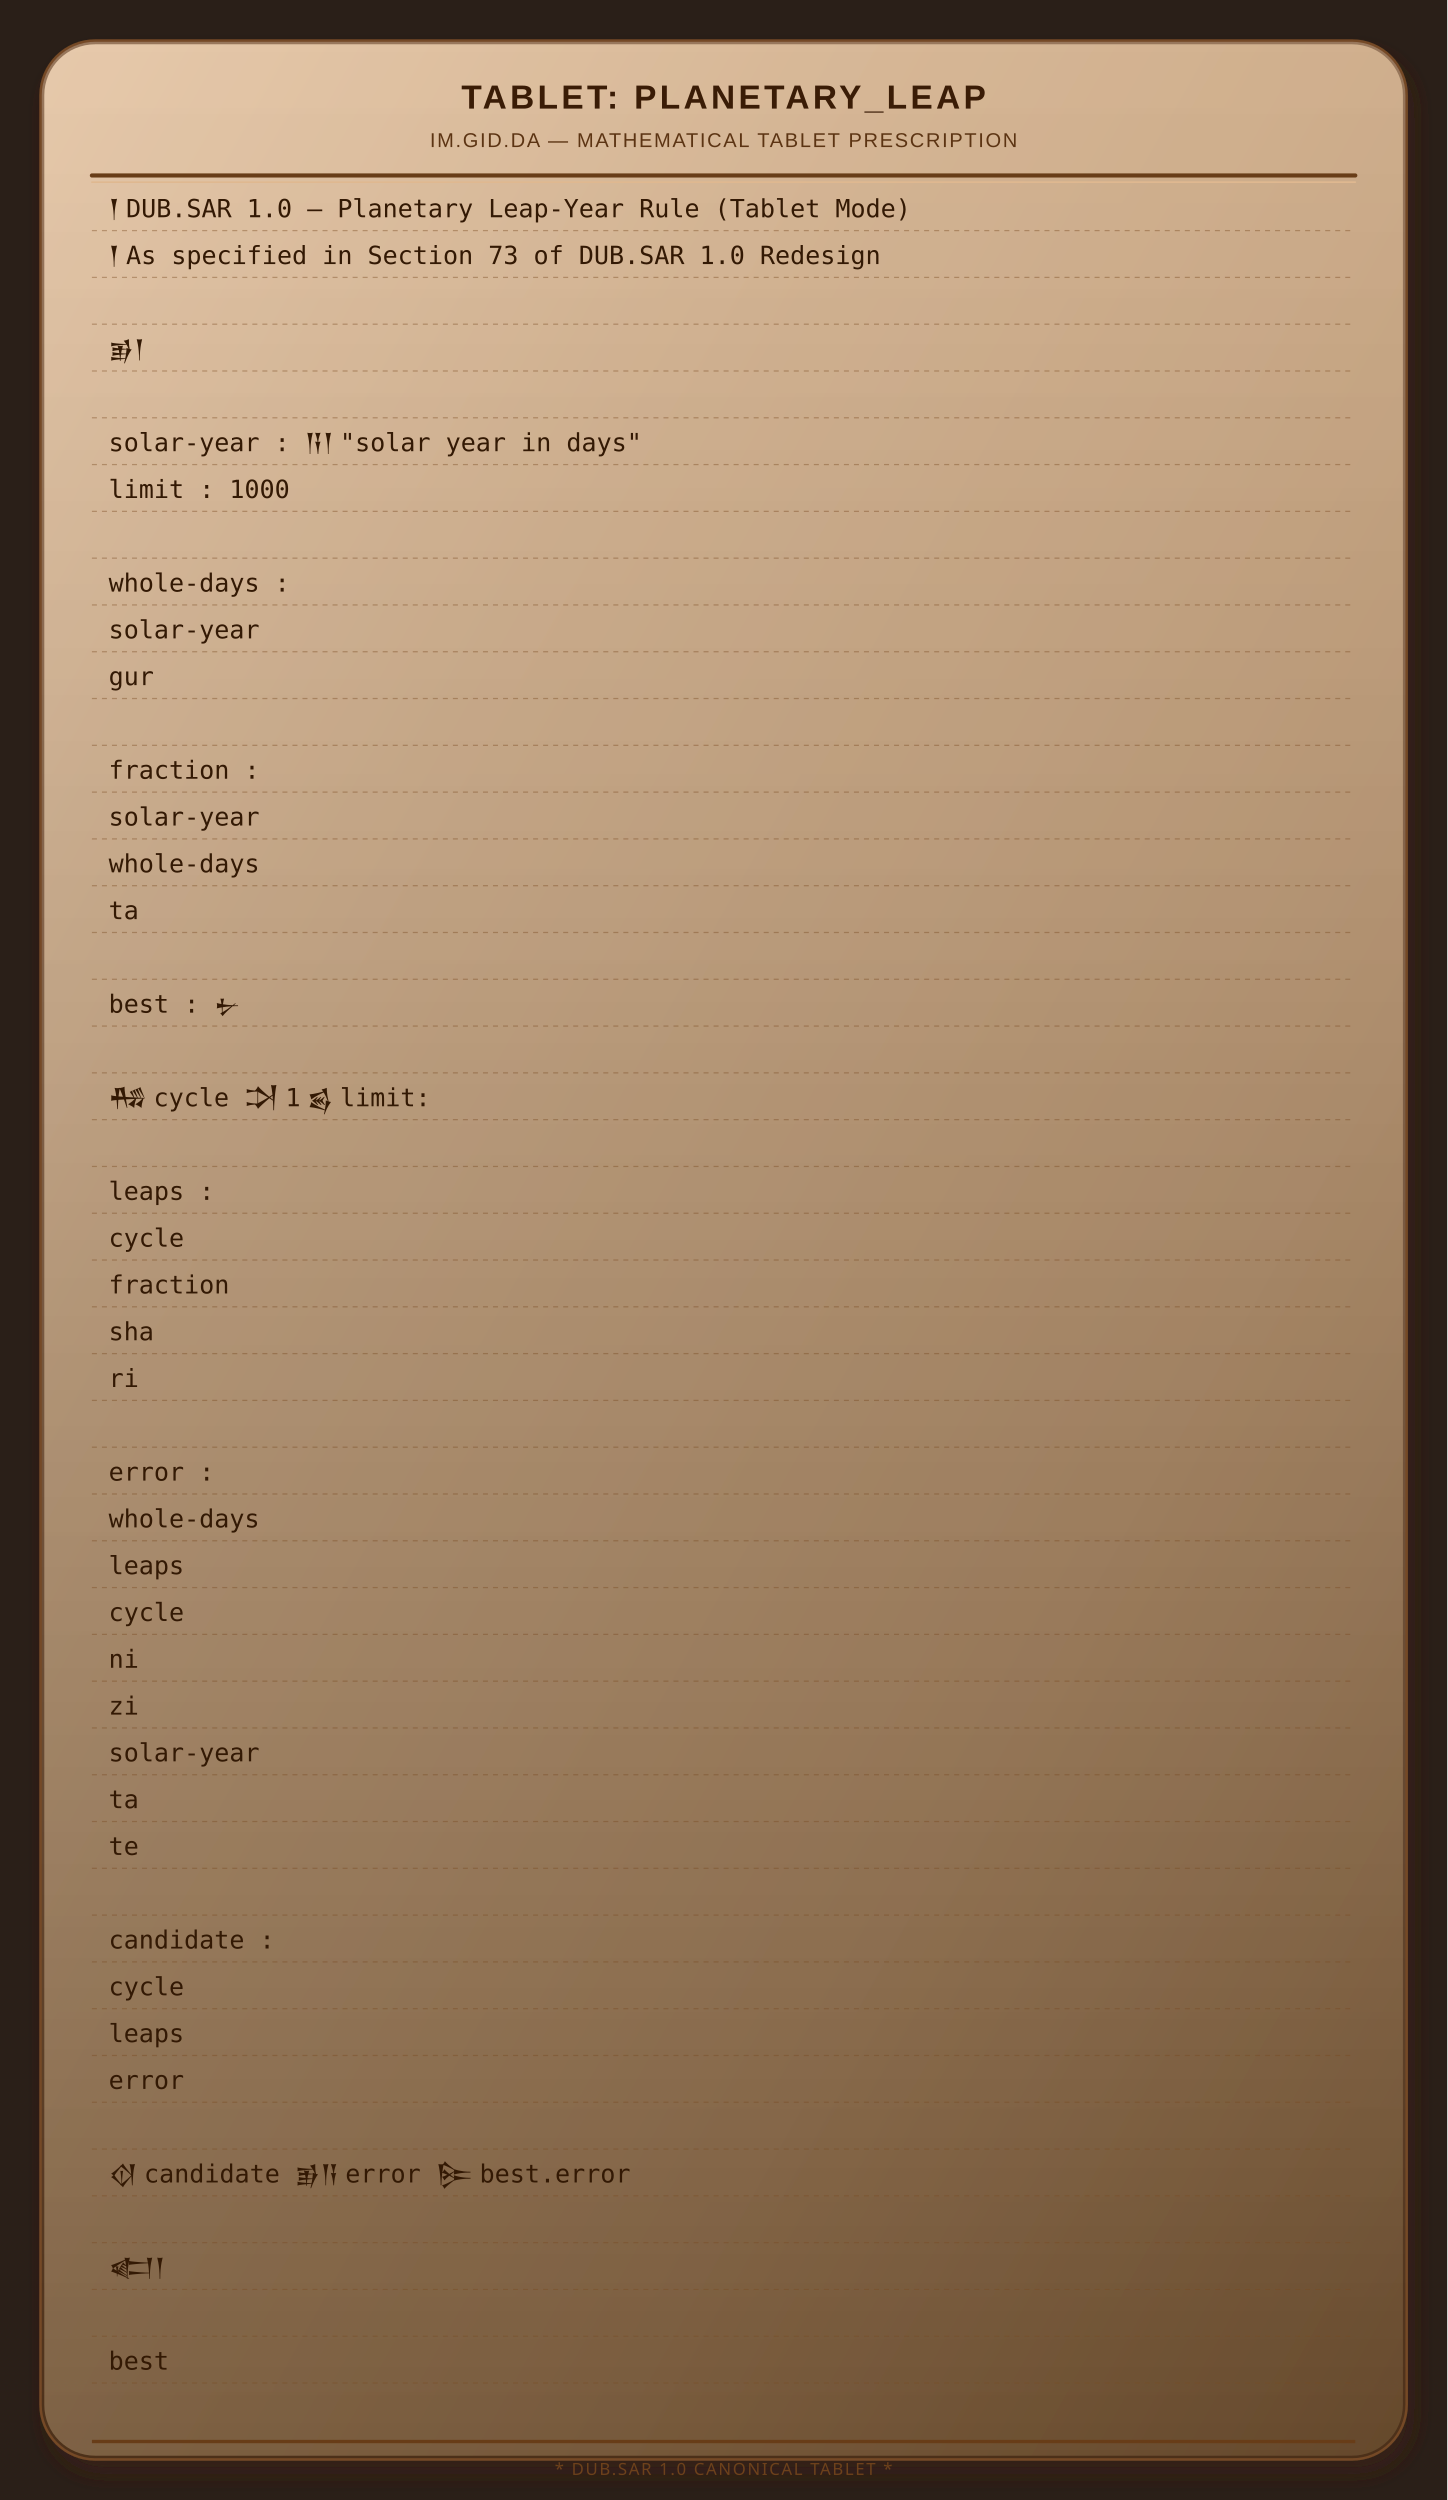
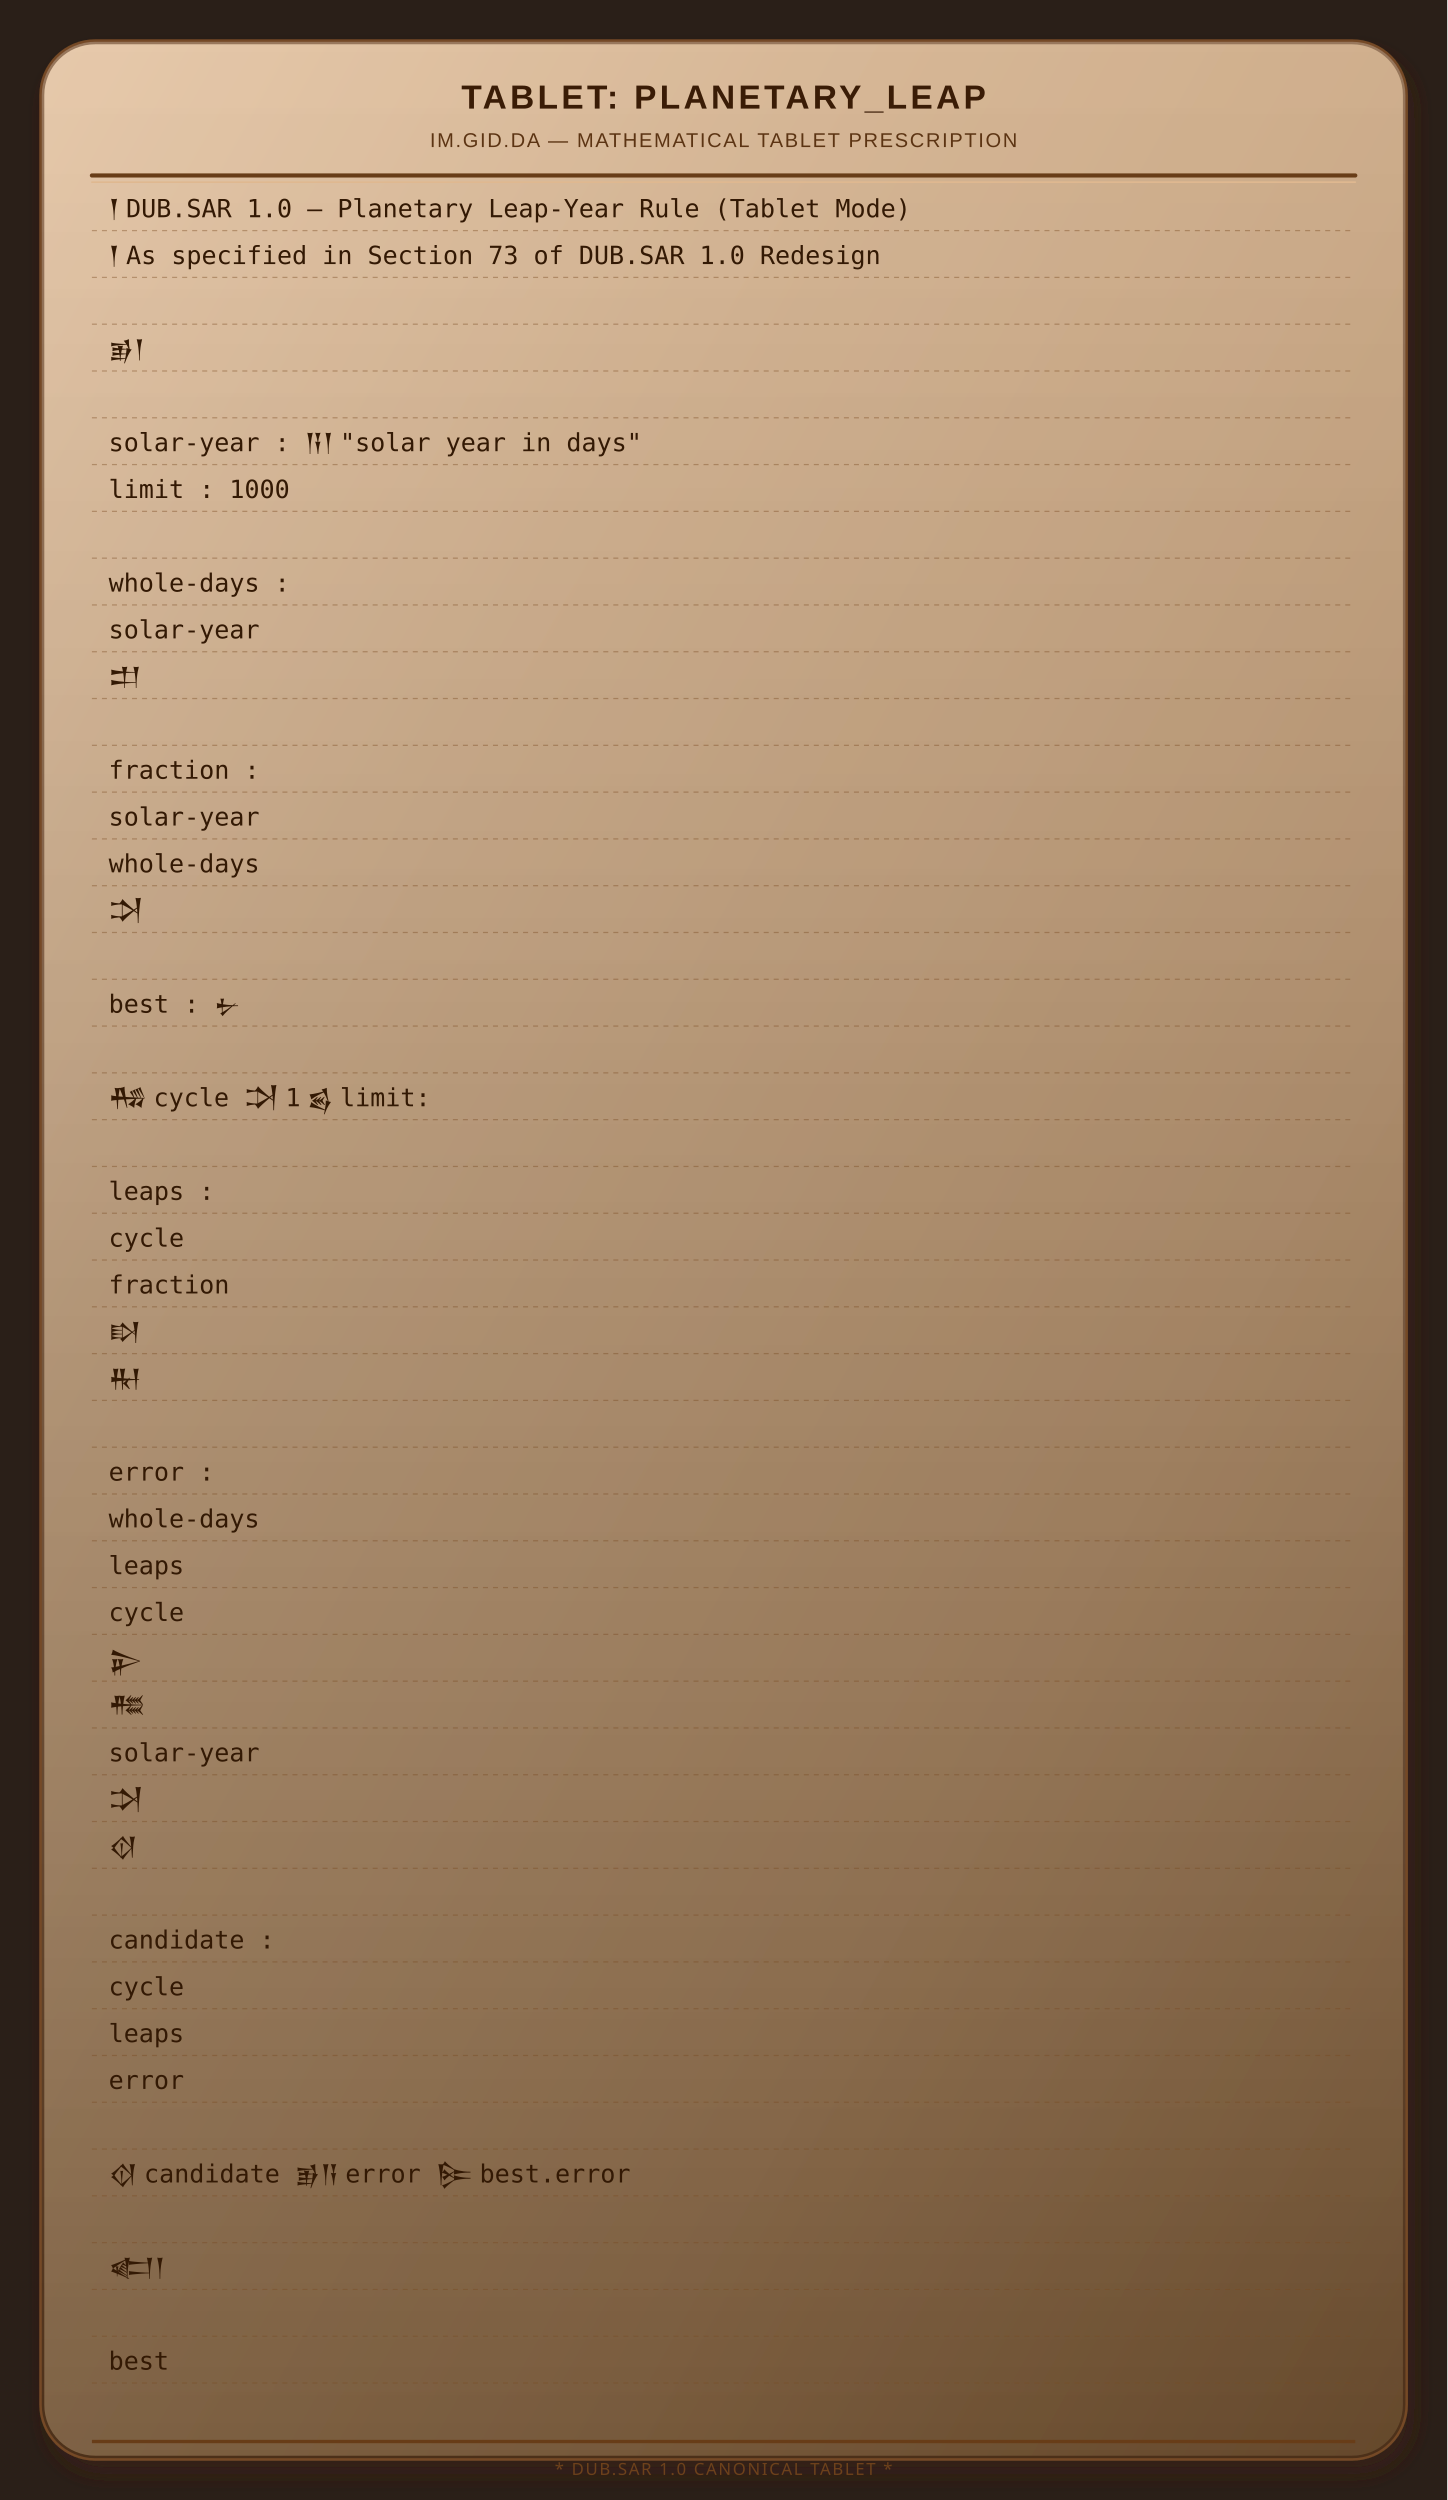
<svg xmlns="http://www.w3.org/2000/svg" viewBox="0 0 866 1496" width="866" height="1496">
  <defs>
    <linearGradient id="clayGradient" x1="0%" y1="0%" x2="100%" y2="100%">
      <stop offset="0%" stop-color="#dfb890" />
      <stop offset="30%" stop-color="#caa074" />
      <stop offset="70%" stop-color="#b6895b" />
      <stop offset="100%" stop-color="#9a6e42" />
    </linearGradient>
    <linearGradient id="edgeGlow" x1="0%" y1="0%" x2="0%" y2="100%">
      <stop offset="0%" stop-color="#fff" stop-opacity="0.25" />
      <stop offset="100%" stop-color="#000" stop-opacity="0.35" />
    </linearGradient>
    <filter id="clayShadow" x="-10%" y="-10%" width="130%" height="130%">
      <feDropShadow dx="4" dy="8" stdDeviation="6" flood-color="#3c200c" flood-opacity="0.55" />
    </filter>
  </defs>
  <rect width="866" height="1496" fill="#2a1f18" />
  <rect x="25" y="25" width="816" height="1446" rx="32" ry="32" fill="url(#clayGradient)" filter="url(#clayShadow)" stroke="#744a25" stroke-width="3" />
  <rect x="25" y="25" width="816" height="1446" rx="32" ry="32" fill="url(#edgeGlow)" />
  <text x="433.0" y="65" text-anchor="middle" font-family="sans-serif, Arial" font-weight="bold" font-size="20" fill="#3a1c06" letter-spacing="2">
    TABLET: PLANETARY_LEAP
  </text>
  <text x="433.0" y="88" text-anchor="middle" font-family="sans-serif, Arial" font-size="12" fill="#5c3413" letter-spacing="1">
    IM.GID.DA — MATHEMATICAL TABLET PRESCRIPTION
  </text>
  <line x1="55" y1="105" x2="811" y2="105" stroke="#683d18" stroke-width="2.5" stroke-linecap="round" />
  <line x1="55" y1="109" x2="811" y2="109" stroke="#dfb890" stroke-width="1" stroke-linecap="round" />
  <g font-family="'Noto Sans Cuneiform', 'Segoe UI Historic', monospace" font-size="15" fill="#331904">
    <line x1="55" y1="138" x2="811" y2="138" stroke="#78481e" stroke-width="0.75" stroke-dasharray="3,3" opacity="0.4" />
    <text x="65" y="130">𒑰 DUB.SAR 1.0 — Planetary Leap-Year Rule (Tablet Mode)</text>
    <line x1="55" y1="166" x2="811" y2="166" stroke="#78481e" stroke-width="0.75" stroke-dasharray="3,3" opacity="0.4" />
    <text x="65" y="158">𒑰 As specified in Section 73 of DUB.SAR 1.0 Redesign</text>
    <line x1="55" y1="194" x2="811" y2="194" stroke="#78481e" stroke-width="0.75" stroke-dasharray="3,3" opacity="0.4" />
    <text x="65" y="186" />
    <line x1="55" y1="222" x2="811" y2="222" stroke="#78481e" stroke-width="0.75" stroke-dasharray="3,3" opacity="0.4" />
    <text x="65" y="214">𒂊𒁹</text>
    <line x1="55" y1="250" x2="811" y2="250" stroke="#78481e" stroke-width="0.75" stroke-dasharray="3,3" opacity="0.4" />
    <text x="65" y="242" />
    <line x1="55" y1="278" x2="811" y2="278" stroke="#78481e" stroke-width="0.75" stroke-dasharray="3,3" opacity="0.4" />
    <text x="65" y="270">    solar-year : 𒀀𒁹 "solar year in days"</text>
    <line x1="55" y1="306" x2="811" y2="306" stroke="#78481e" stroke-width="0.75" stroke-dasharray="3,3" opacity="0.4" />
    <text x="65" y="298">    limit : 1000</text>
    <line x1="55" y1="334" x2="811" y2="334" stroke="#78481e" stroke-width="0.75" stroke-dasharray="3,3" opacity="0.4" />
    <text x="65" y="326" />
    <line x1="55" y1="362" x2="811" y2="362" stroke="#78481e" stroke-width="0.75" stroke-dasharray="3,3" opacity="0.4" />
    <text x="65" y="354">    whole-days :</text>
    <line x1="55" y1="390" x2="811" y2="390" stroke="#78481e" stroke-width="0.75" stroke-dasharray="3,3" opacity="0.4" />
    <text x="65" y="382">        solar-year</text>
    <line x1="55" y1="418" x2="811" y2="418" stroke="#78481e" stroke-width="0.75" stroke-dasharray="3,3" opacity="0.4" />
-     <text x="65" y="410">        gur</text>
+     <text x="65" y="410">        𒄥</text>
    <line x1="55" y1="446" x2="811" y2="446" stroke="#78481e" stroke-width="0.75" stroke-dasharray="3,3" opacity="0.4" />
    <text x="65" y="438" />
    <line x1="55" y1="474" x2="811" y2="474" stroke="#78481e" stroke-width="0.75" stroke-dasharray="3,3" opacity="0.4" />
    <text x="65" y="466">    fraction :</text>
    <line x1="55" y1="502" x2="811" y2="502" stroke="#78481e" stroke-width="0.75" stroke-dasharray="3,3" opacity="0.4" />
    <text x="65" y="494">        solar-year</text>
    <line x1="55" y1="530" x2="811" y2="530" stroke="#78481e" stroke-width="0.75" stroke-dasharray="3,3" opacity="0.4" />
    <text x="65" y="522">        whole-days</text>
    <line x1="55" y1="558" x2="811" y2="558" stroke="#78481e" stroke-width="0.75" stroke-dasharray="3,3" opacity="0.4" />
-     <text x="65" y="550">        ta</text>
+     <text x="65" y="550">        𒋫</text>
    <line x1="55" y1="586" x2="811" y2="586" stroke="#78481e" stroke-width="0.75" stroke-dasharray="3,3" opacity="0.4" />
    <text x="65" y="578" />
    <line x1="55" y1="614" x2="811" y2="614" stroke="#78481e" stroke-width="0.75" stroke-dasharray="3,3" opacity="0.4" />
    <text x="65" y="606">    best : 𒉡</text>
    <line x1="55" y1="642" x2="811" y2="642" stroke="#78481e" stroke-width="0.75" stroke-dasharray="3,3" opacity="0.4" />
    <text x="65" y="634" />
    <line x1="55" y1="670" x2="811" y2="670" stroke="#78481e" stroke-width="0.75" stroke-dasharray="3,3" opacity="0.4" />
    <text x="65" y="662">    𒄀 cycle 𒋫 1 𒌗 limit:</text>
    <line x1="55" y1="698" x2="811" y2="698" stroke="#78481e" stroke-width="0.75" stroke-dasharray="3,3" opacity="0.4" />
    <text x="65" y="690" />
    <line x1="55" y1="726" x2="811" y2="726" stroke="#78481e" stroke-width="0.75" stroke-dasharray="3,3" opacity="0.4" />
    <text x="65" y="718">        leaps :</text>
    <line x1="55" y1="754" x2="811" y2="754" stroke="#78481e" stroke-width="0.75" stroke-dasharray="3,3" opacity="0.4" />
    <text x="65" y="746">            cycle</text>
    <line x1="55" y1="782" x2="811" y2="782" stroke="#78481e" stroke-width="0.75" stroke-dasharray="3,3" opacity="0.4" />
    <text x="65" y="774">            fraction</text>
    <line x1="55" y1="810" x2="811" y2="810" stroke="#78481e" stroke-width="0.75" stroke-dasharray="3,3" opacity="0.4" />
-     <text x="65" y="802">            sha</text>
+     <text x="65" y="802">            𒊭</text>
    <line x1="55" y1="838" x2="811" y2="838" stroke="#78481e" stroke-width="0.75" stroke-dasharray="3,3" opacity="0.4" />
-     <text x="65" y="830">            ri</text>
+     <text x="65" y="830">            𒊑</text>
    <line x1="55" y1="866" x2="811" y2="866" stroke="#78481e" stroke-width="0.75" stroke-dasharray="3,3" opacity="0.4" />
    <text x="65" y="858" />
    <line x1="55" y1="894" x2="811" y2="894" stroke="#78481e" stroke-width="0.75" stroke-dasharray="3,3" opacity="0.4" />
    <text x="65" y="886">        error :</text>
    <line x1="55" y1="922" x2="811" y2="922" stroke="#78481e" stroke-width="0.75" stroke-dasharray="3,3" opacity="0.4" />
    <text x="65" y="914">            whole-days</text>
    <line x1="55" y1="950" x2="811" y2="950" stroke="#78481e" stroke-width="0.75" stroke-dasharray="3,3" opacity="0.4" />
    <text x="65" y="942">            leaps</text>
    <line x1="55" y1="978" x2="811" y2="978" stroke="#78481e" stroke-width="0.75" stroke-dasharray="3,3" opacity="0.4" />
    <text x="65" y="970">            cycle</text>
    <line x1="55" y1="1006" x2="811" y2="1006" stroke="#78481e" stroke-width="0.75" stroke-dasharray="3,3" opacity="0.4" />
-     <text x="65" y="998">            ni</text>
+     <text x="65" y="998">            𒉌</text>
    <line x1="55" y1="1034" x2="811" y2="1034" stroke="#78481e" stroke-width="0.75" stroke-dasharray="3,3" opacity="0.4" />
-     <text x="65" y="1026">            zi</text>
+     <text x="65" y="1026">            𒍣</text>
    <line x1="55" y1="1062" x2="811" y2="1062" stroke="#78481e" stroke-width="0.75" stroke-dasharray="3,3" opacity="0.4" />
    <text x="65" y="1054">            solar-year</text>
    <line x1="55" y1="1090" x2="811" y2="1090" stroke="#78481e" stroke-width="0.75" stroke-dasharray="3,3" opacity="0.4" />
-     <text x="65" y="1082">            ta</text>
+     <text x="65" y="1082">            𒋫</text>
    <line x1="55" y1="1118" x2="811" y2="1118" stroke="#78481e" stroke-width="0.75" stroke-dasharray="3,3" opacity="0.4" />
-     <text x="65" y="1110">            te</text>
+     <text x="65" y="1110">            𒋼</text>
    <line x1="55" y1="1146" x2="811" y2="1146" stroke="#78481e" stroke-width="0.75" stroke-dasharray="3,3" opacity="0.4" />
    <text x="65" y="1138" />
    <line x1="55" y1="1174" x2="811" y2="1174" stroke="#78481e" stroke-width="0.75" stroke-dasharray="3,3" opacity="0.4" />
    <text x="65" y="1166">        candidate :</text>
    <line x1="55" y1="1202" x2="811" y2="1202" stroke="#78481e" stroke-width="0.75" stroke-dasharray="3,3" opacity="0.4" />
    <text x="65" y="1194">            cycle</text>
    <line x1="55" y1="1230" x2="811" y2="1230" stroke="#78481e" stroke-width="0.75" stroke-dasharray="3,3" opacity="0.4" />
    <text x="65" y="1222">            leaps</text>
    <line x1="55" y1="1258" x2="811" y2="1258" stroke="#78481e" stroke-width="0.75" stroke-dasharray="3,3" opacity="0.4" />
    <text x="65" y="1250">            error</text>
    <line x1="55" y1="1286" x2="811" y2="1286" stroke="#78481e" stroke-width="0.75" stroke-dasharray="3,3" opacity="0.4" />
    <text x="65" y="1278" />
    <line x1="55" y1="1314" x2="811" y2="1314" stroke="#78481e" stroke-width="0.75" stroke-dasharray="3,3" opacity="0.4" />
    <text x="65" y="1306">        𒋼 candidate 𒂊𒀀 error 𒌉 best.error</text>
    <line x1="55" y1="1342" x2="811" y2="1342" stroke="#78481e" stroke-width="0.75" stroke-dasharray="3,3" opacity="0.4" />
    <text x="65" y="1334" />
    <line x1="55" y1="1370" x2="811" y2="1370" stroke="#78481e" stroke-width="0.75" stroke-dasharray="3,3" opacity="0.4" />
    <text x="65" y="1362">𒅗𒁹</text>
    <line x1="55" y1="1398" x2="811" y2="1398" stroke="#78481e" stroke-width="0.75" stroke-dasharray="3,3" opacity="0.4" />
    <text x="65" y="1390" />
    <line x1="55" y1="1426" x2="811" y2="1426" stroke="#78481e" stroke-width="0.75" stroke-dasharray="3,3" opacity="0.4" />
    <text x="65" y="1418">    best</text>
  </g>
  <line x1="55" y1="1461" x2="811" y2="1461" stroke="#683d18" stroke-width="2" />
  <text x="433.0" y="1481" text-anchor="middle" font-family="sans-serif" font-size="10" fill="#6d411b" letter-spacing="1">
    * DUB.SAR 1.0 CANONICAL TABLET *
  </text>
</svg>
